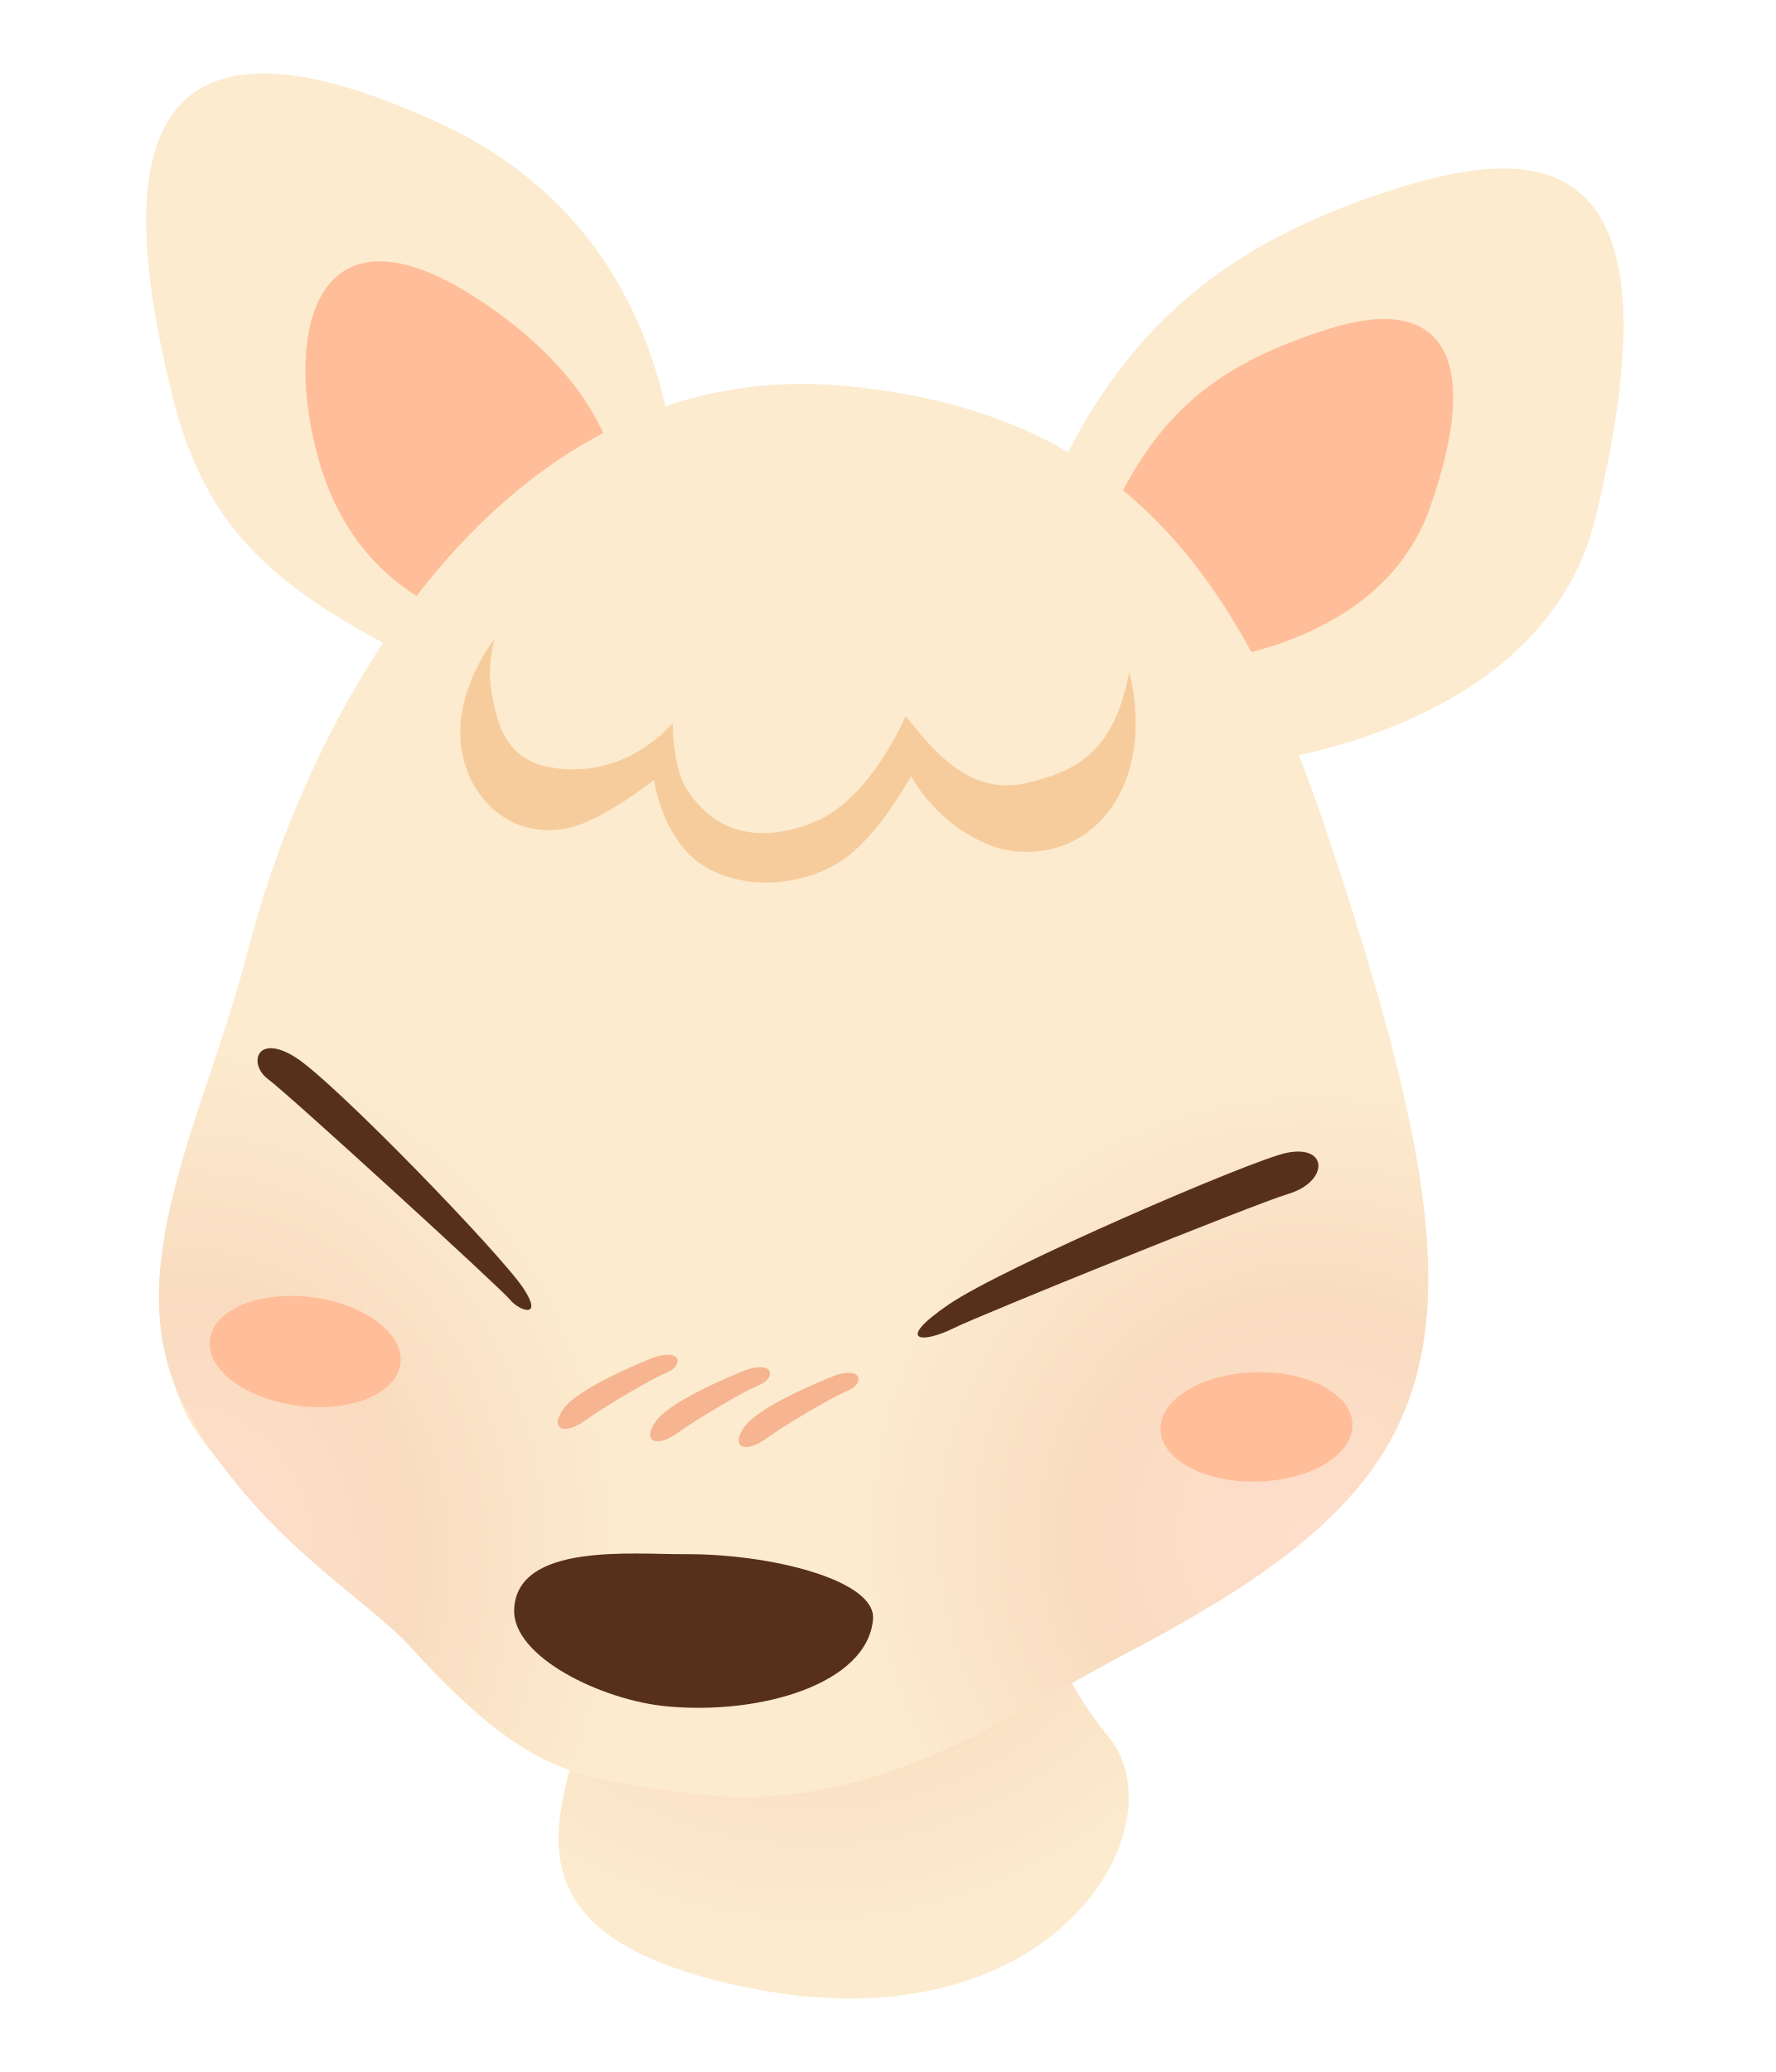
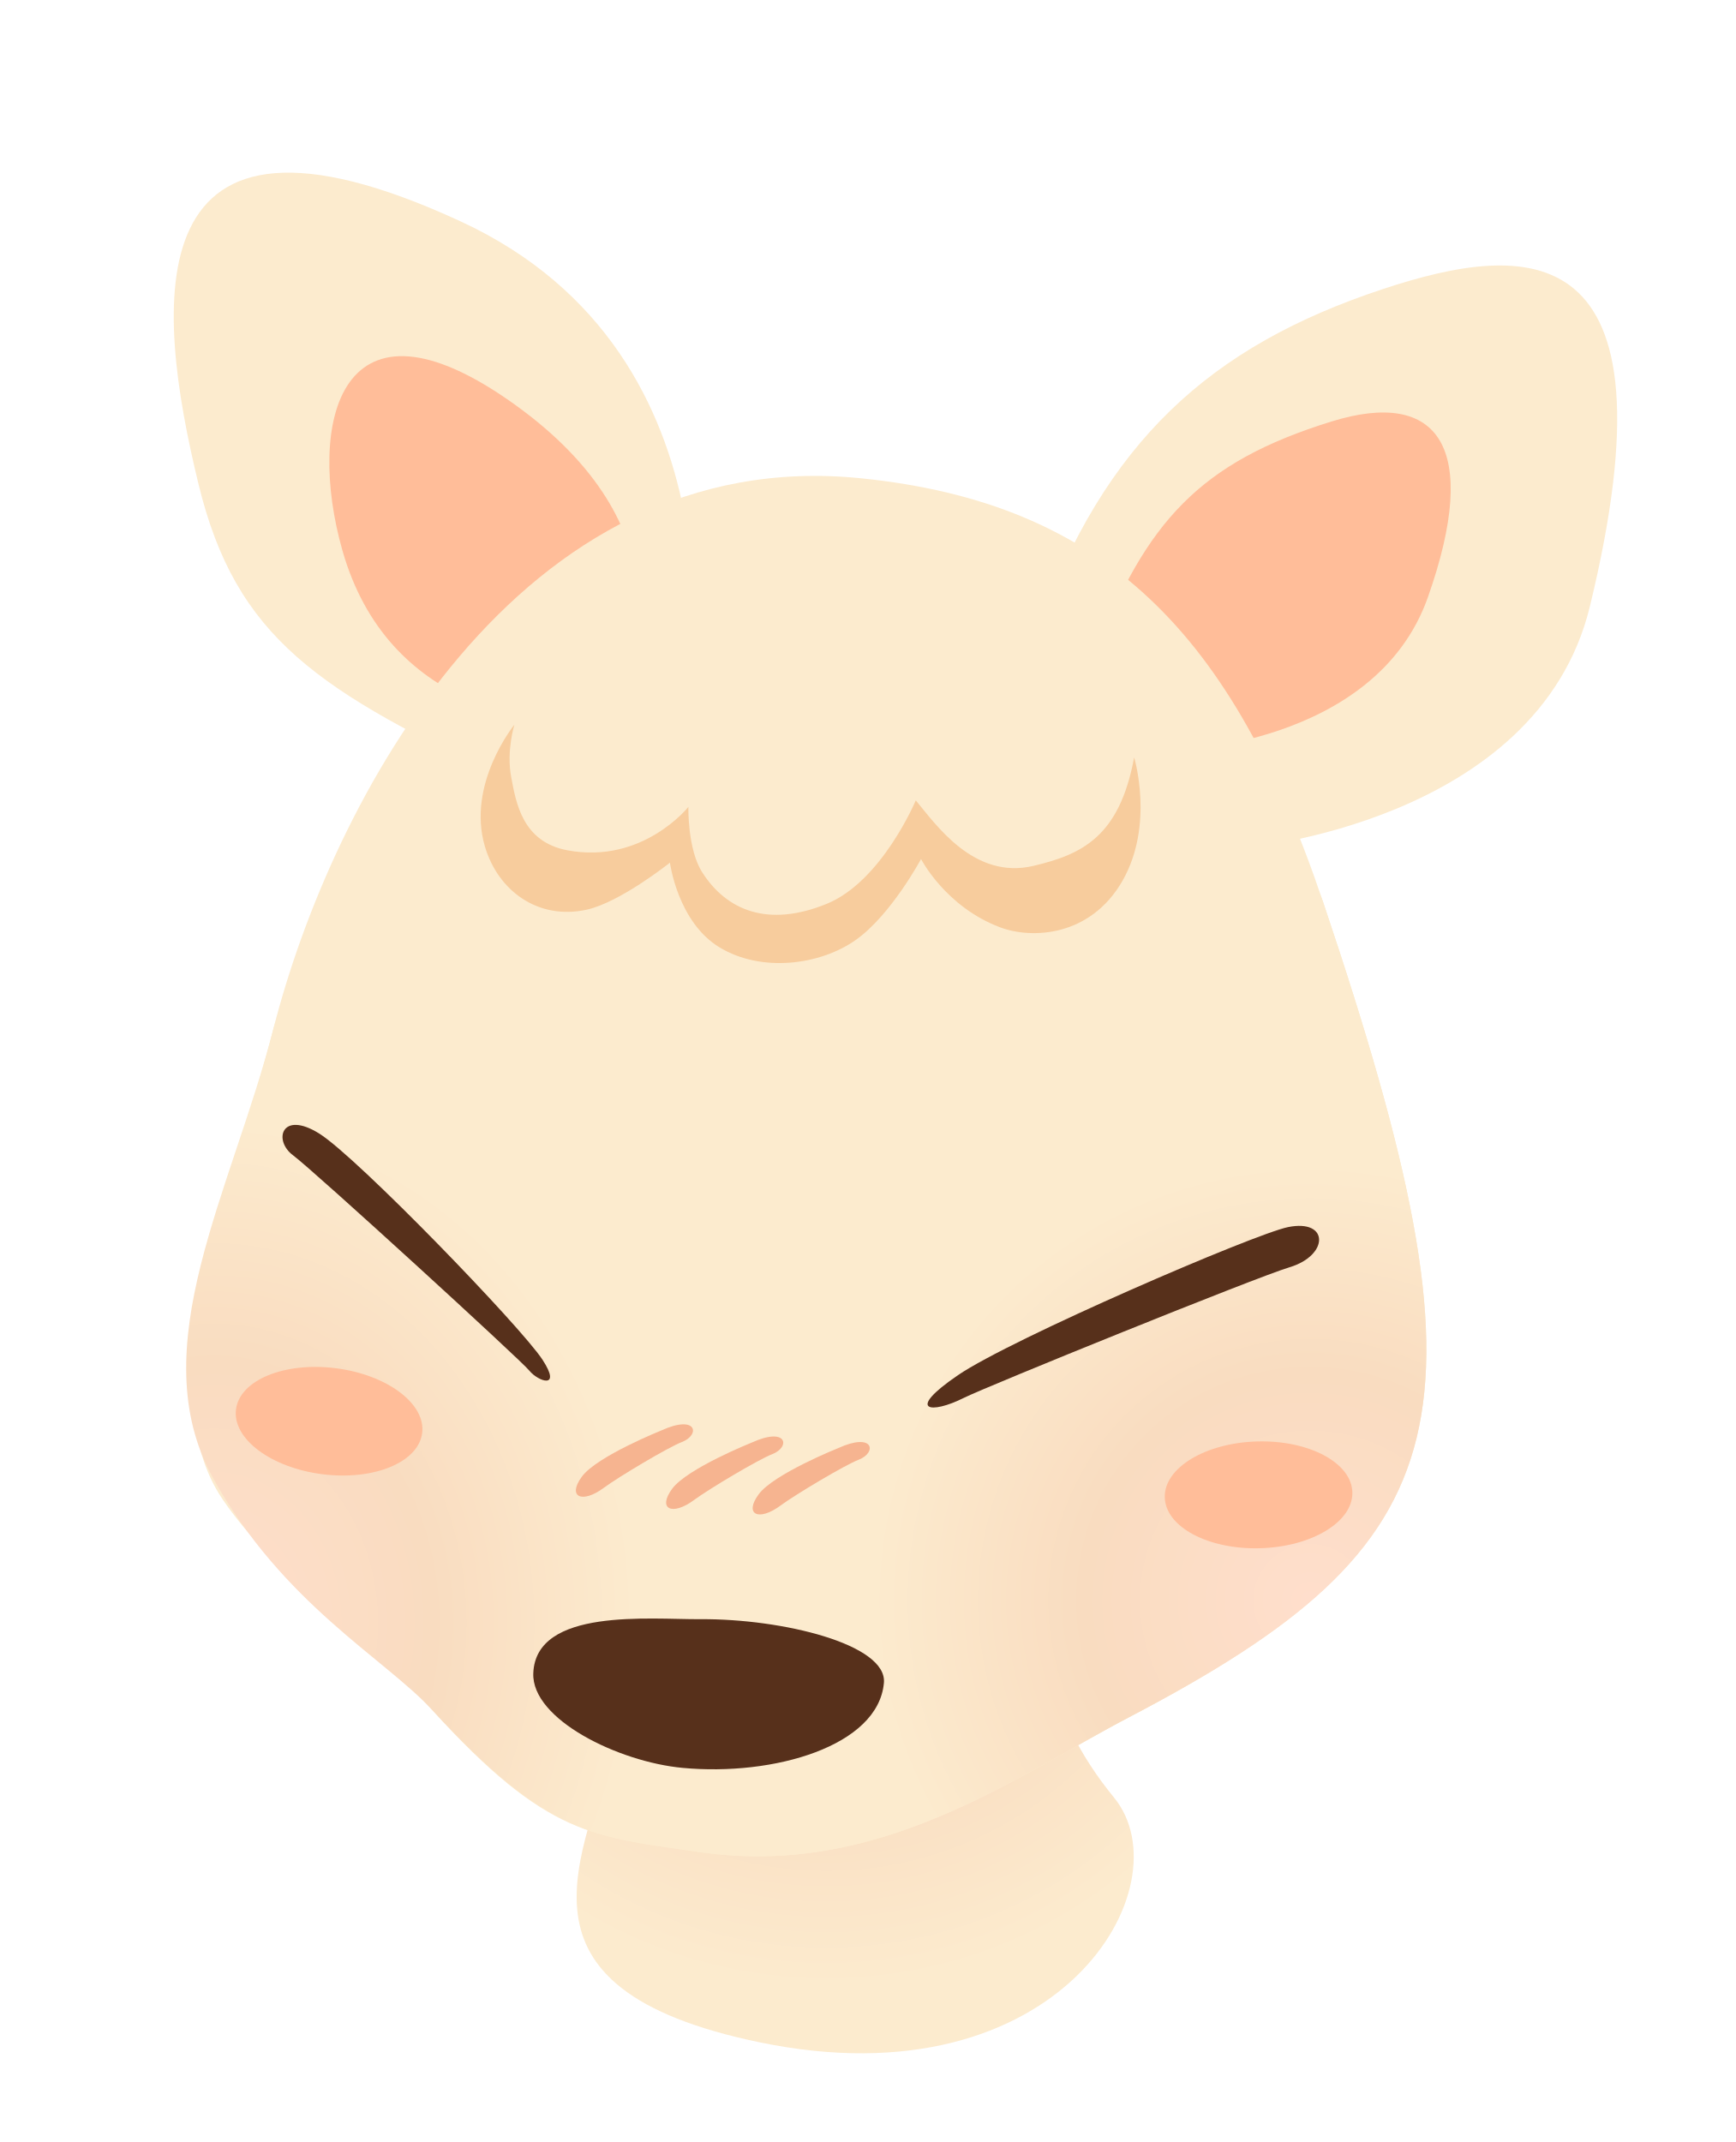
- <svg xmlns="http://www.w3.org/2000/svg" version="1.1" id="图层_1" x="0px" y="0px" width="180.197px" height="210.23px" viewBox="0 0 180.197 210.23" enable-background="new 0 0 180.197 210.23" xml:space="preserve">
-   <radialGradient id="SVGID_1_" cx="79.388" cy="139.59" r="49.624" gradientTransform="matrix(-0.9917 0.1282 0.1282 0.9917 143.4471 -2.4423)" gradientUnits="userSpaceOnUse">
+ <svg xmlns="http://www.w3.org/2000/svg" version="1.1" id="图层_1" x="0px" y="0px" width="180.197px" height="222.465px" viewBox="0 0 180.197 222.465" enable-background="new 0 0 180.197 222.465" xml:space="preserve">
+   <radialGradient id="SVGID_1_" cx="-295.642" cy="47.1" r="49.624" gradientTransform="matrix(-0.9917 0.1282 -0.1282 -0.9917 -201.3263 241.2531)" gradientUnits="userSpaceOnUse">
    <stop offset="0" style="stop-color:#FFDECC" />
    <stop offset="0.518" style="stop-color:#F9DCC0" />
    <stop offset="1" style="stop-color:#FCEBCE" />
  </radialGradient>
-   <path fill="url(#SVGID_1_)" d="M105.215,159.021c0,0-0.231,8.058,7.255,17.181c7.486,9.123-5.594,31.894-36.777,25.438  c-27.27-5.646-18.152-19.321-14.985-31.669C64.462,155.338,105.215,159.021,105.215,159.021z" />
-   <path fill-rule="evenodd" clip-rule="evenodd" fill="#FCEBCE" d="M125.92,77.611c0,0,30.515-2.611,35.977-25.091  c9.489-39.056-6.642-37.872-21.412-33.001c-18.095,5.967-28.923,15.912-35.976,35.341C95.43,79.87,125.92,77.611,125.92,77.611z" />
-   <path fill-rule="evenodd" clip-rule="evenodd" fill="#FCEBCE" d="M68.237,62.149c0,0,6.707-35.617-23.601-49.627  c-34.199-15.809-31.738,8.757-27.235,27.27c3.902,16.043,12.432,21.513,32.759,30.987S68.237,62.149,68.237,62.149z" />
-   <path fill-rule="evenodd" clip-rule="evenodd" fill="#FFBD99" d="M118.345,67.52c0,0,21.245-0.415,26.734-15.972  c5.489-15.557,1.149-21.703-10.007-18.249c-13.668,4.232-19.258,10.384-24.588,24.157C103.623,75.185,118.345,67.52,118.345,67.52z" />
-   <path fill-rule="evenodd" clip-rule="evenodd" fill="#FFBD99" d="M62.04,58.349c0,0,6.339-13.808-11.812-26.824  s-21.656,1.931-17.873,15.188c4.727,16.563,20.234,18.236,27.844,18.508C75.797,65.777,62.04,58.349,62.04,58.349z" />
-   <path fill-rule="evenodd" clip-rule="evenodd" fill="#FCEBCE" d="M86.201,39.198C50.52,35.564,31.16,72.978,25.198,96.312  c-4.317,16.894-13.052,37.522-5.296,48.922c5.36,7.879,13.721,12.998,21.766,21.881c12.009,13.26,16.841,13.159,27.771,14.761  c18.514,2.713,32.491-7.657,44.623-14.01c34.686-18.166,38.188-31.023,20.152-84.595C124.763,55.202,111.47,41.771,86.201,39.198z" />
-   <radialGradient id="SVGID_2_" cx="19.016" cy="158.104" r="43.834" gradientTransform="matrix(1 0 0 1.1861 0 -29.4295)" gradientUnits="userSpaceOnUse">
+   <path fill="url(#SVGID_1_)" d="M108.426,169.497c0,0-0.231,8.058,7.255,17.181s-5.594,31.894-36.777,25.438  c-27.27-5.646-18.152-19.321-14.985-31.669C67.673,165.814,108.426,169.497,108.426,169.497z" />
+   <path fill="#FCEBCE" d="M129.131,88.087c0,0,30.515-2.611,35.977-25.091c9.489-39.056-6.642-37.872-21.412-33.001  c-18.095,5.967-28.923,15.912-35.976,35.341C98.641,90.346,129.131,88.087,129.131,88.087z" />
+   <path fill="#FCEBCE" d="M71.448,72.625c0,0,6.707-35.617-23.601-49.627c-34.199-15.809-31.738,8.757-27.235,27.27  c3.902,16.043,12.432,21.513,32.759,30.987S71.448,72.625,71.448,72.625z" />
+   <path fill="#FFBD99" d="M121.556,77.996c0,0,21.245-0.415,26.734-15.972s1.149-21.703-10.007-18.249  c-13.668,4.232-19.258,10.384-24.588,24.157C106.834,85.661,121.556,77.996,121.556,77.996z" />
+   <path fill="#FFBD99" d="M65.251,68.825c0,0,6.339-13.808-11.812-26.824s-21.656,1.931-17.873,15.188  C40.293,73.752,55.8,75.425,63.41,75.697C79.008,76.253,65.251,68.825,65.251,68.825z" />
+   <path fill="#FCEBCE" d="M89.412,49.674c-35.681-3.634-55.041,33.78-61.003,57.114c-4.317,16.894-13.052,37.522-5.296,48.922  c5.36,7.879,13.721,12.998,21.766,21.881c12.009,13.26,16.841,13.159,27.771,14.761c18.514,2.713,32.491-7.657,44.623-14.01  c34.686-18.166,38.188-31.023,20.152-84.595C127.974,65.678,114.681,52.247,89.412,49.674z" />
+   <radialGradient id="SVGID_2_" cx="22.087" cy="103.256" r="43.834" gradientTransform="matrix(1 0 0 -1.1861 0.14 291.0459)" gradientUnits="userSpaceOnUse">
    <stop offset="0" style="stop-color:#FFDECC" />
    <stop offset="0.518" style="stop-color:#F9DCC0" />
    <stop offset="1" style="stop-color:#FCEBCE" />
  </radialGradient>
-   <path fill-rule="evenodd" clip-rule="evenodd" fill="url(#SVGID_2_)" d="M25.198,96.312c-4.317,16.894-13.77,33.198-6.275,46.739  c7.205,13.017,17.881,18.771,22.745,24.063c12.105,13.172,16.841,13.159,27.771,14.761c9.347,1.37,9.34-33.498-3.471-58.332  C53.404,99.19,28.15,84.759,25.198,96.312z" />
-   <radialGradient id="SVGID_3_" cx="132.841" cy="155.761" r="45.445" gradientUnits="userSpaceOnUse">
+   <path fill="url(#SVGID_2_)" d="M28.409,106.788c-4.317,16.894-13.77,33.198-6.275,46.739c7.205,13.017,17.881,18.771,22.745,24.063  c12.105,13.172,16.841,13.159,27.771,14.761c9.347,1.37,9.34-33.498-3.471-58.332C56.615,109.666,31.361,95.235,28.409,106.788z" />
+   <radialGradient id="SVGID_3_" cx="135.912" cy="55.282" r="45.445" gradientTransform="matrix(1 0 0 -1 0.14 221.52)" gradientUnits="userSpaceOnUse">
    <stop offset="0" style="stop-color:#FFDECC" />
    <stop offset="0.518" style="stop-color:#F9DCC0" />
    <stop offset="1" style="stop-color:#FCEBCE" />
  </radialGradient>
-   <path fill-rule="evenodd" clip-rule="evenodd" fill="url(#SVGID_3_)" d="M69.439,181.875c18.514,2.713,32.491-7.657,44.623-14.01  c34.686-18.166,38.188-31.023,20.152-84.595C124.763,55.202,58.509,180.273,69.439,181.875z" />
-   <path fill="#F7CC9D" d="M114.571,68.189c-1.527,8.26-5.439,10.076-10.46,11.264c-6.178,1.462-10.127-4.296-12.217-6.805  c0,0-3.518,8.407-9.245,10.745c-6.107,2.494-10.416,0.684-12.942-3.284c-1.531-2.405-1.429-6.781-1.429-6.781  s-4.742,5.978-12.57,4.505c-4.662-0.877-5.326-4.908-5.835-7.623c-0.507-2.714,0.335-5.417,0.335-5.417s-4.992,6.139-3.059,12.653  c1.37,4.614,5.529,7.655,10.559,6.558c3.489-0.761,8.655-4.886,8.655-4.886s0.801,6.178,5.166,8.808  c4.366,2.631,10.428,1.83,14.114-0.767c3.686-2.597,6.797-8.419,6.797-8.419s2.539,4.958,8.195,7.089  c3.337,1.257,9.409,0.97,12.724-4.824C116.697,75.174,114.571,68.189,114.571,68.189z" />
+   <path fill="url(#SVGID_3_)" d="M72.65,192.351c18.514,2.713,32.491-7.657,44.623-14.01c34.686-18.166,38.188-31.023,20.152-84.595  C127.974,65.678,61.72,190.749,72.65,192.351z" />
+   <path fill="#F7CC9D" d="M117.782,78.665c-1.527,8.26-5.439,10.076-10.46,11.264c-6.178,1.462-10.127-4.296-12.217-6.805  c0,0-3.518,8.407-9.245,10.745c-6.107,2.494-10.416,0.684-12.942-3.284c-1.531-2.405-1.429-6.781-1.429-6.781  s-4.742,5.978-12.57,4.505c-4.662-0.877-5.326-4.908-5.835-7.623c-0.507-2.714,0.335-5.417,0.335-5.417s-4.992,6.139-3.059,12.653  c1.37,4.614,5.529,7.655,10.559,6.558c3.489-0.761,8.655-4.886,8.655-4.886s0.801,6.178,5.166,8.808  c4.366,2.631,10.428,1.83,14.114-0.767s6.797-8.419,6.797-8.419s2.539,4.958,8.195,7.089c3.337,1.257,9.409,0.97,12.724-4.824  C119.908,85.65,117.782,78.665,117.782,78.665z" />
  <g id="形状_77_43_">
    <g>
-       <path fill-rule="evenodd" clip-rule="evenodd" fill="#FFBD99" d="M127.34,139.23c-5.379,0.151-9.674,2.751-9.589,5.816    s4.513,5.427,9.899,5.276c5.379-0.151,9.669-2.751,9.583-5.816C137.153,141.442,132.72,139.079,127.34,139.23z" />
+       <path fill="#FFBD99" d="M130.551,149.706c-5.379,0.151-9.674,2.751-9.589,5.816s4.513,5.427,9.899,5.276    c5.379-0.151,9.669-2.751,9.583-5.816C140.364,151.918,135.931,149.555,130.551,149.706z" />
    </g>
  </g>
-   <path fill="#57301B" d="M69.54,157.691c8.497-0.058,19.4,2.603,19.044,6.613c-0.582,6.553-11.41,9.727-20.941,8.826  c-6.605-0.624-15.651-5.017-15.471-9.822C52.427,156.478,64.293,157.727,69.54,157.691z" />
+   <path fill="#57301B" d="M72.751,168.167c8.497-0.058,19.4,2.603,19.044,6.613c-0.582,6.553-11.41,9.727-20.941,8.826  c-6.605-0.624-15.651-5.017-15.471-9.822C55.638,166.954,67.504,168.203,72.751,168.167z" />
  <g id="形状_77_36_">
    <g>
-       <path fill-rule="evenodd" clip-rule="evenodd" fill="#FFBD99" d="M31.661,131.626c-5.34-0.679-9.983,1.236-10.364,4.278    c-0.387,3.042,3.627,6.051,8.965,6.73c5.345,0.679,9.983-1.236,10.37-4.278C41.018,135.314,36.999,132.305,31.661,131.626z" />
+       <path fill="#FFBD99" d="M34.872,142.102c-5.34-0.679-9.983,1.236-10.364,4.278c-0.387,3.042,3.627,6.051,8.965,6.73    c5.345,0.679,9.983-1.236,10.37-4.278C44.229,145.79,40.21,142.781,34.872,142.102z" />
    </g>
  </g>
-   <path fill="#57301B" d="M130.555,116.969c-3.513,0.713-28.74,11.599-34.279,15.378c-5.539,3.778-2.776,4.06,0.588,2.368  c2.304-1.159,30.323-12.521,33.857-13.58C134.803,119.911,134.846,116.099,130.555,116.969z" />
-   <path fill="#57301B" d="M53.13,130.745c-2.235-3.429-19.217-20.997-23.166-23.478c-3.95-2.481-4.821,0.709-2.741,2.245  c2.08,1.536,23.633,21.243,24.537,22.364C52.662,132.996,55.178,133.888,53.13,130.745z" />
-   <path fill="#F6B490" d="M65.466,138.09c0,0-6.692,2.681-8.245,4.79c-1.554,2.109,0,2.855,2.276,1.164  c1.5-1.114,6.692-4.212,8.109-4.754C69.521,138.557,69.2,136.387,65.466,138.09z" />
-   <path fill="#F6B490" d="M74.839,139.355c0,0-6.692,2.681-8.245,4.79c-1.554,2.109,0,2.855,2.276,1.164  c1.5-1.114,6.692-4.212,8.109-4.754C78.894,139.822,78.573,137.652,74.839,139.355z" />
-   <path fill="#F6B490" d="M83.825,139.927c0,0-6.692,2.681-8.245,4.79c-1.554,2.109,0,2.855,2.276,1.164  c1.5-1.114,6.692-4.212,8.109-4.754C87.879,140.394,87.558,138.224,83.825,139.927z" />
+   <path fill="#57301B" d="M133.766,127.445c-3.513,0.713-28.74,11.599-34.279,15.378c-5.539,3.778-2.776,4.06,0.588,2.368  c2.304-1.159,30.323-12.521,33.857-13.58C138.014,130.387,138.057,126.575,133.766,127.445z" />
+   <path fill="#57301B" d="M56.341,141.221c-2.235-3.429-19.217-20.997-23.166-23.478c-3.95-2.481-4.821,0.709-2.741,2.245  s23.633,21.243,24.537,22.364C55.873,143.472,58.389,144.364,56.341,141.221z" />
+   <path fill="#F6B490" d="M68.677,148.566c0,0-6.692,2.681-8.245,4.79c-1.554,2.109,0,2.855,2.276,1.164  c1.5-1.114,6.692-4.212,8.109-4.754C72.732,149.033,72.411,146.863,68.677,148.566z" />
+   <path fill="#F6B490" d="M78.05,149.831c0,0-6.692,2.681-8.245,4.79c-1.554,2.109,0,2.855,2.276,1.164  c1.5-1.114,6.692-4.212,8.109-4.754C82.105,150.298,81.784,148.128,78.05,149.831z" />
+   <path fill="#F6B490" d="M87.036,150.403c0,0-6.692,2.681-8.245,4.79c-1.554,2.109,0,2.855,2.276,1.164  c1.5-1.114,6.692-4.212,8.109-4.754C91.09,150.87,90.769,148.7,87.036,150.403z" />
</svg>
